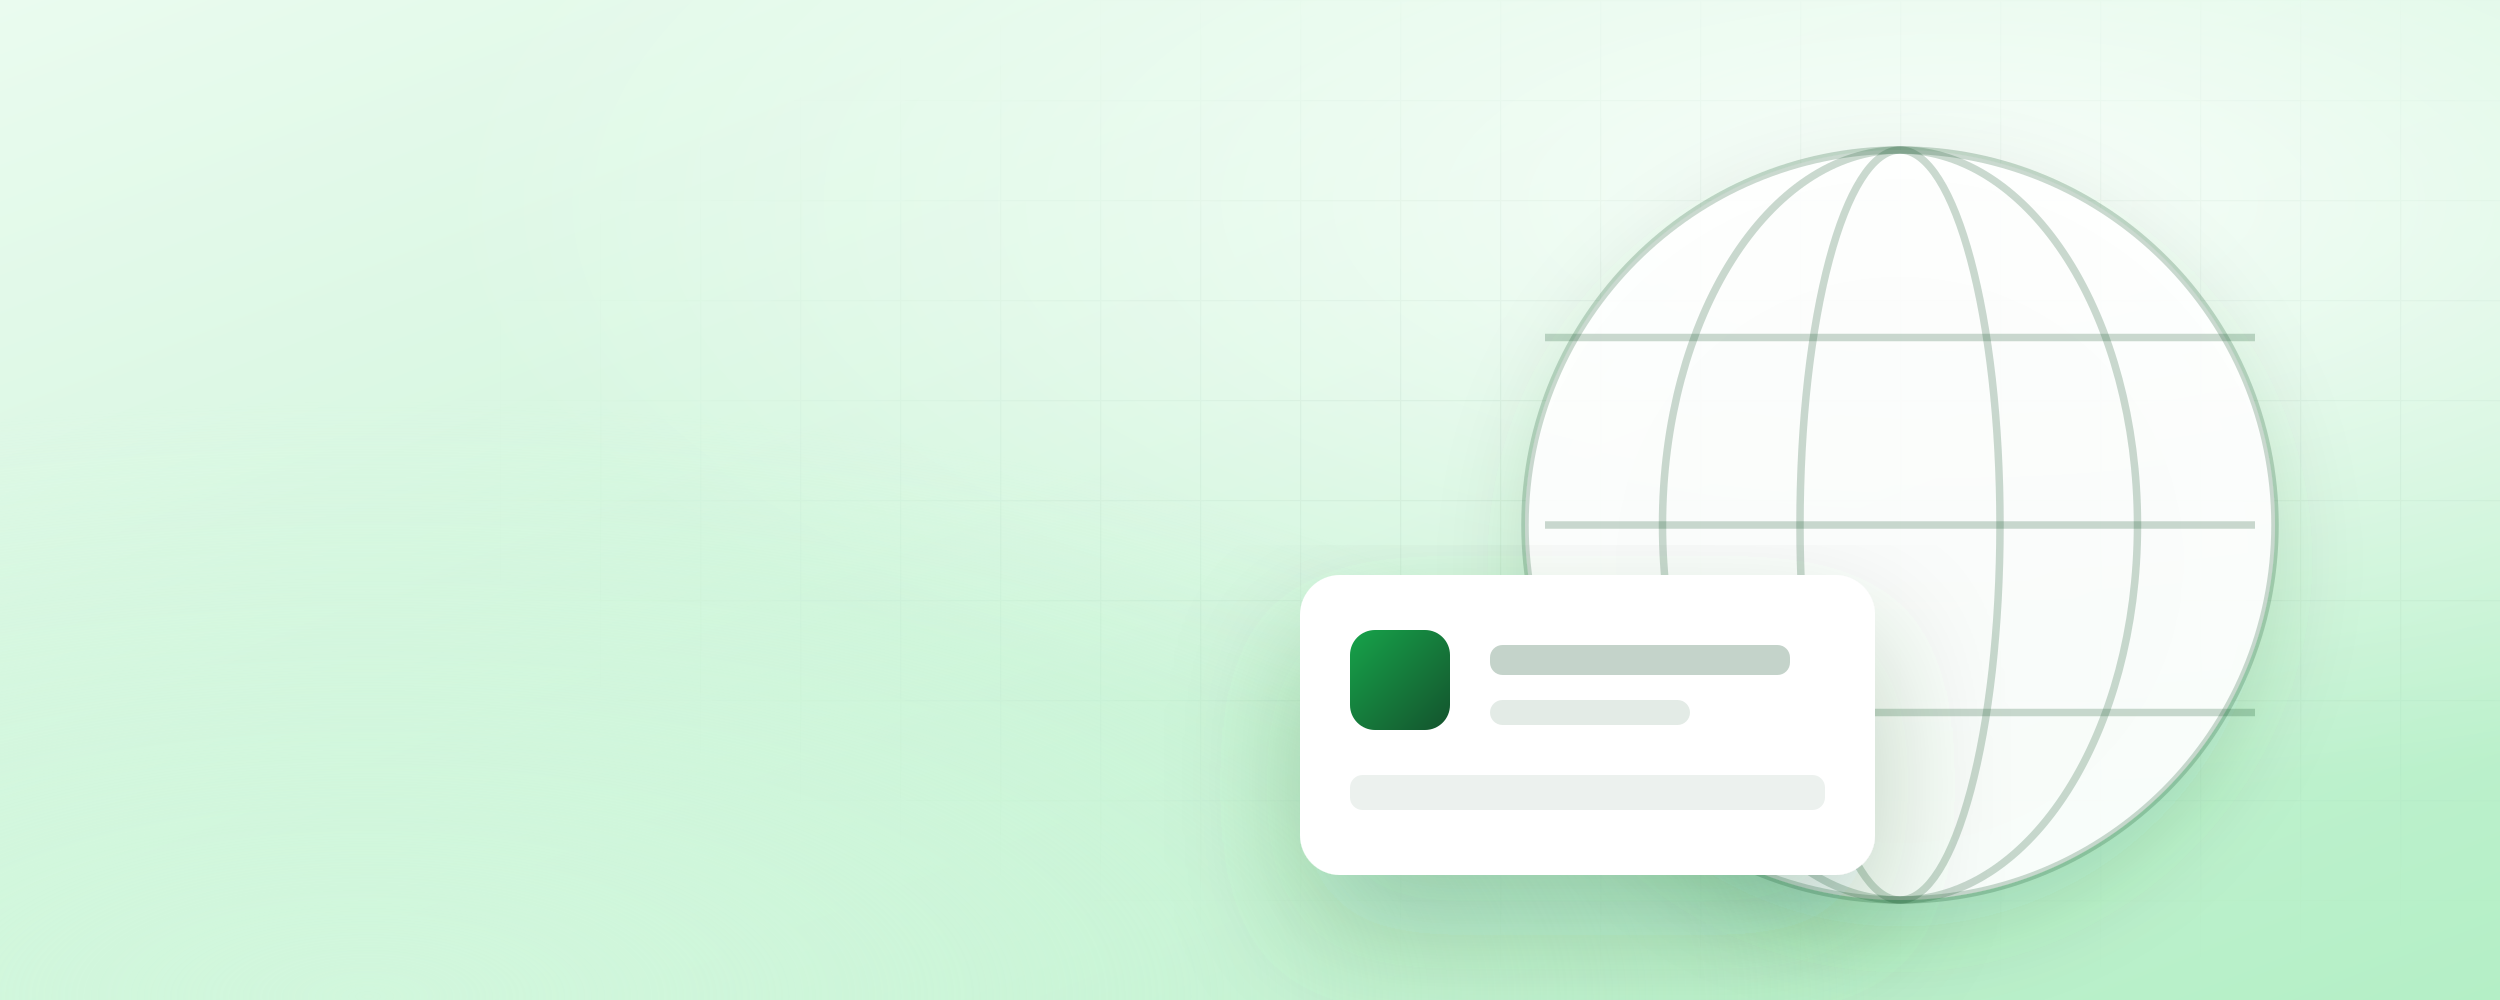
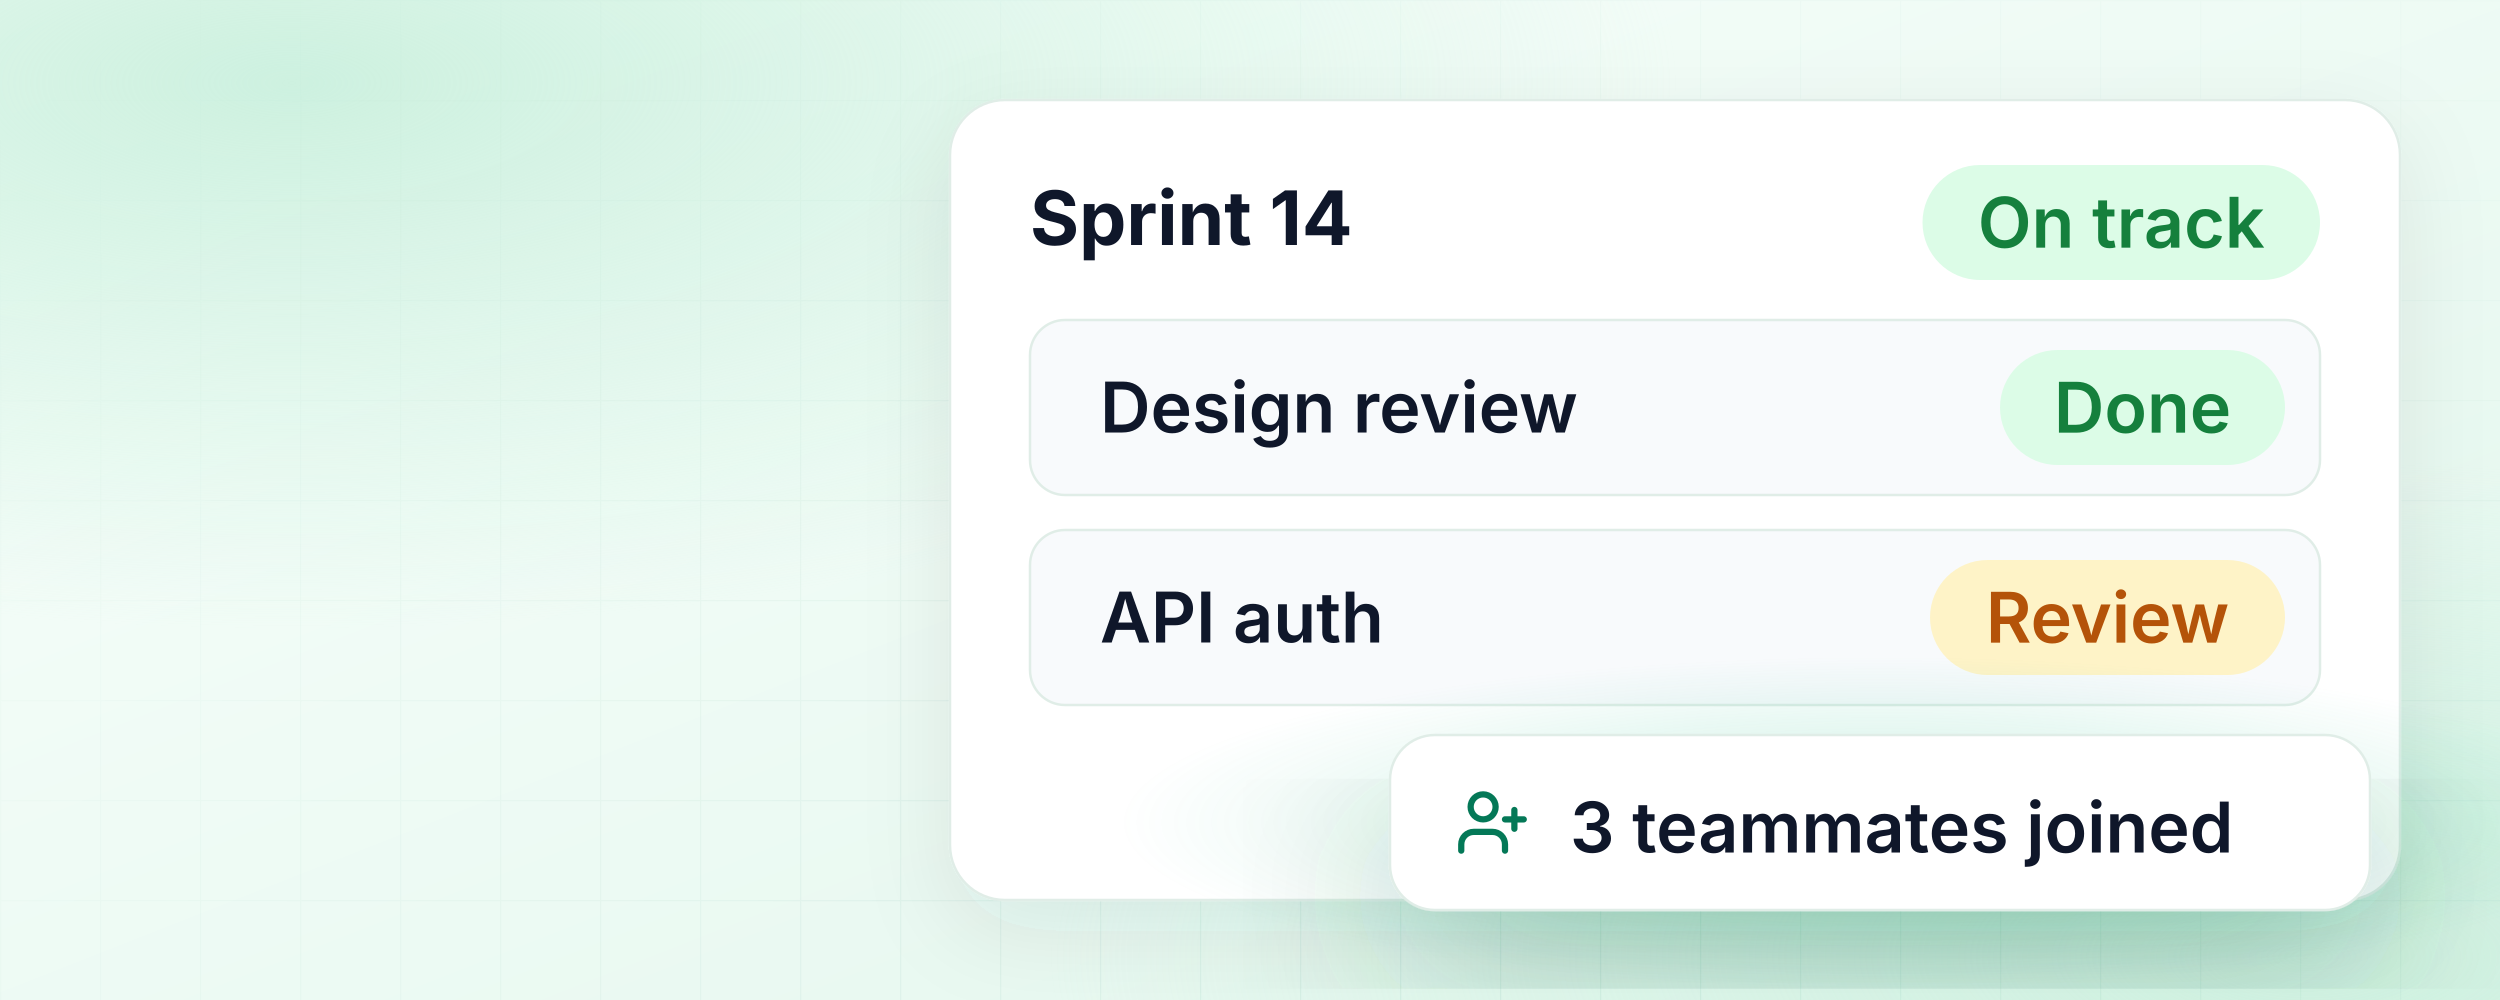
- <svg xmlns="http://www.w3.org/2000/svg" viewBox="0 0 1000 400" width="1000" height="400" role="img">
+ <svg xmlns="http://www.w3.org/2000/svg" xmlns:xlink="http://www.w3.org/1999/xlink" viewBox="0 0 1000 400" width="1000" height="400" role="img">
  <defs>
    <linearGradient id="bg" x1="0" y1="0" x2="1" y2="1">
-       <stop offset="0" stop-color="#EAFBEF" />
-       <stop offset="1" stop-color="#B4EFC6" />
+       <stop offset="0" stop-color="#FAFFFC" />
+       <stop offset="1" stop-color="#E1F6EC" />
    </linearGradient>
-     <radialGradient id="glA" cx=".78" cy=".2" r=".6">
-       <stop offset="0" stop-color="#FFFFFF" stop-opacity=".85" />
-       <stop offset="1" stop-color="#FFFFFF" stop-opacity="0" />
+     <radialGradient id="glowA" cx="0.12" cy="0.08" r="0.55">
+       <stop offset="0" stop-color="#CBF0DE" stop-opacity="0.95" />
+       <stop offset="1" stop-color="#CBF0DE" stop-opacity="0" />
    </radialGradient>
-     <radialGradient id="glB" cx=".15" cy="1" r=".6">
-       <stop offset="0" stop-color="#D2F7DD" stop-opacity=".9" />
-       <stop offset="1" stop-color="#D2F7DD" stop-opacity="0" />
+     <radialGradient id="glowB" cx="0.92" cy="0.96" r="0.5">
+       <stop offset="0" stop-color="#CBF0DE" stop-opacity="0.85" />
+       <stop offset="1" stop-color="#CBF0DE" stop-opacity="0" />
    </radialGradient>
+     <linearGradient id="gAcc" x1="0" y1="0" x2="1" y2="1">
+       <stop offset="0" stop-color="#047857" />
+       <stop offset="1" stop-color="#0F766E" />
+     </linearGradient>
+     <linearGradient id="gStroke" x1="0" y1="0" x2="1" y2="0">
+       <stop offset="0" stop-color="#6EE7B7" />
+       <stop offset="1" stop-color="#5EEAD4" />
+     </linearGradient>
    <pattern id="grid" width="40" height="40" patternUnits="userSpaceOnUse">
-       <path d="M40 0H0V40" fill="none" stroke="#14532D" stroke-opacity=".07" stroke-width="1" />
+       <path d="M40 0H0V40" fill="none" stroke="#047857" stroke-opacity="0.07" stroke-width="1" />
    </pattern>
-     <radialGradient id="gm" cx=".72" cy=".45" r=".55">
-       <stop offset="0" stop-color="#fff" />
-       <stop offset="1" stop-color="#000" />
+     <radialGradient id="fade" cx="0.5" cy="0.45" r="0.65">
+       <stop offset="0" stop-color="#fff" stop-opacity="1" />
+       <stop offset="1" stop-color="#fff" stop-opacity="0" />
    </radialGradient>
-     <mask id="fade">
-       <rect width="1000" height="400" fill="url(#gm)" />
+     <mask id="gridMask">
+       <rect width="1200" height="800" fill="url(#fade)" />
    </mask>
-     <filter id="e1" x="-20%" y="-20%" width="140%" height="160%">
-       <feDropShadow dx="0" dy="2" stdDeviation="2" flood-color="#14532D" flood-opacity=".10" />
-       <feDropShadow dx="0" dy="14" stdDeviation="18" flood-color="#14532D" flood-opacity=".16" />
+     <filter id="e1" x="-10%" y="-10%" width="120%" height="140%">
+       <feDropShadow dx="0" dy="1" stdDeviation="1.2" flood-color="#0F172A" flood-opacity="0.07" />
+       <feDropShadow dx="0" dy="12" stdDeviation="18" flood-color="#064E3B" flood-opacity="0.08" />
    </filter>
-     <filter id="e2" x="-30%" y="-30%" width="160%" height="180%">
-       <feDropShadow dx="0" dy="3" stdDeviation="3" flood-color="#14532D" flood-opacity=".12" />
-       <feDropShadow dx="0" dy="24" stdDeviation="26" flood-color="#14532D" flood-opacity=".24" />
+     <filter id="e2" x="-15%" y="-15%" width="130%" height="160%">
+       <feDropShadow dx="0" dy="2" stdDeviation="3" flood-color="#0F172A" flood-opacity="0.10" />
+       <feDropShadow dx="0" dy="28" stdDeviation="34" flood-color="#064E3B" flood-opacity="0.20" />
    </filter>
-     <linearGradient id="acc" x1="0" y1="0" x2="1" y2="1">
-       <stop offset="0" stop-color="#16A34A" />
-       <stop offset="1" stop-color="#14532D" />
-     </linearGradient>
+     <radialGradient id="spot" cx="0.5" cy="0.5" r="0.5">
+       <stop offset="0" stop-color="#10B981" stop-opacity="0.24" />
+       <stop offset="1" stop-color="#10B981" stop-opacity="0" />
+     </radialGradient>
+     <path id="g700_S" d="M681 -22Q412 -22 251.5 101.5Q91 225 85 462H382Q390 349 472.5 292.5Q555 236 678 236Q800 236 874.5 288.5Q949 341 949 426Q949 503 881.5 544.0Q814 585 692 615L528 656Q339 702 232.0 800.5Q125 899 125 1061Q125 1196 197.5 1297.0Q270 1398 396.5 1454.0Q523 1510 685 1510Q850 1510 973.0 1453.5Q1096 1397 1165.0 1296.5Q1234 1196 1236 1065H941Q933 1155 864.5 1204.0Q796 1253 682 1253Q565 1253 501.5 1204.5Q438 1156 438 1081Q438 998 509.5 957.0Q581 916 676 893L811 860Q936 831 1037.0 776.5Q1138 722 1197.0 635.5Q1256 549 1256 424Q1256 221 1104.5 99.5Q953 -22 681 -22Z" />
+     <path id="g700_p" d="M128 -418V1118H423V930H437Q457 974 495.5 1021.0Q534 1068 597.5 1100.0Q661 1132 756 1132Q880 1132 983.0 1068.0Q1086 1004 1147.5 876.0Q1209 748 1209 557Q1209 371 1149.0 242.5Q1089 114 986.0 47.5Q883 -19 754 -19Q663 -19 600.0 12.0Q537 43 497.5 88.5Q458 134 437 179H428V-418ZM662 222Q779 222 840.5 316.0Q902 410 902 558Q902 705 841.0 798.5Q780 892 662 892Q546 892 483.5 801.0Q421 710 421 558Q421 406 484.0 314.0Q547 222 662 222Z" />
+     <path id="g700_r" d="M128 0V1118H418V923H430Q461 1026 533.5 1079.5Q606 1133 700 1133Q751 1133 797 1123V855Q777 861 738.5 865.5Q700 870 667 870Q563 870 495.5 805.0Q428 740 428 636V0Z" />
+     <path id="g700_i" d="M128 0V1118H428V0ZM278 1264Q210 1264 162.0 1309.0Q114 1354 114 1418Q114 1482 162.0 1527.0Q210 1572 278 1572Q346 1572 394.5 1527.0Q443 1482 443 1418Q443 1354 394.5 1309.0Q346 1264 278 1264Z" />
+     <path id="g700_n" d="M428 647V0H128V1118H411L415 887Q462 1004 548.0 1068.0Q634 1132 763 1132Q937 1132 1042.0 1020.0Q1147 908 1147 711V0H847V659Q847 763 793.5 822.0Q740 881 645 881Q549 881 488.5 819.5Q428 758 428 647Z" />
+     <path id="g700_t" d="M683 1118V889H474V327Q474 223 576 223Q593 223 623.5 227.5Q654 232 671 236L714 11Q664 -4 614.5 -10.0Q565 -16 520 -16Q352 -16 263.0 65.5Q174 147 174 301V889H20V1118H174V1384H474V1118Z" />
+     <path id="g700_one" d="M749 1490V0H444V1221H434L93 980V1259L422 1490Z" />
+     <path id="g700_four" d="M101 265V506L724 1490H1107V511H1293V265H1107V0H814V265ZM820 511V1154H808L409 523V511Z" />
+     <path id="g600_O" d="M788 -20Q592 -20 437.5 71.0Q283 162 193.0 333.0Q103 504 103 744Q103 985 193.0 1156.5Q283 1328 437.5 1419.0Q592 1510 788 1510Q983 1510 1137.5 1419.0Q1292 1328 1381.5 1156.5Q1471 985 1471 744Q1471 503 1381.5 332.5Q1292 162 1137.5 71.0Q983 -20 788 -20ZM788 219Q970 219 1086.0 354.0Q1202 489 1202 744Q1202 1000 1086.0 1135.5Q970 1271 788 1271Q605 1271 488.0 1135.5Q371 1000 371 744Q371 490 488.0 354.5Q605 219 788 219Z" />
+     <path id="g600_n" d="M398 655V0H138V1118H384L387 895Q487 1132 733 1132Q906 1132 1010.5 1022.0Q1115 912 1115 711V0H855V671Q855 783 797.0 847.0Q739 911 637 911Q533 911 465.5 844.0Q398 777 398 655Z" />
+     <path id="g600_t" d="M655 1118V914H439V315Q439 254 464.5 225.5Q490 197 550 197Q568 197 597.0 201.5Q626 206 645 210L686 9Q643 -4 598.0 -9.5Q553 -15 512 -15Q351 -15 265.0 65.0Q179 145 179 293V914H20V1118H179V1384H439V1118Z" />
+     <path id="g600_r" d="M138 0V1118H390V931H402Q432 1028 507.0 1080.5Q582 1133 678 1133Q728 1133 773 1126V887Q757 891 721.0 895.5Q685 900 650 900Q541 900 469.5 832.5Q398 765 398 658V0Z" />
+     <path id="g600_a" d="M450 -23Q344 -23 259.0 15.5Q174 54 125.0 129.0Q76 204 76 314Q76 440 137.5 509.5Q199 579 296.5 610.5Q394 642 502 653Q648 669 713.0 682.5Q778 696 778 754V759Q778 841 728.0 886.5Q678 932 583 932Q485 932 427.0 889.0Q369 846 349 791L108 840Q157 988 285.5 1060.0Q414 1132 582 1132Q661 1132 741.5 1113.5Q822 1095 889.0 1051.5Q956 1008 997.0 933.5Q1038 859 1038 747V0H789V154H779Q742 82 661.0 29.5Q580 -23 450 -23ZM517 170Q637 170 708.5 239.0Q780 308 780 401V533Q762 519 716.0 508.5Q670 498 618.5 490.5Q567 483 533 478Q445 466 386.5 430.0Q328 394 328 317Q328 245 381.0 207.5Q434 170 517 170Z" />
+     <path id="g600_c" d="M623 -23Q460 -23 340.0 49.5Q220 122 154.5 251.5Q89 381 89 553Q89 727 154.5 857.5Q220 988 340.0 1060.0Q460 1132 623 1132Q810 1132 939.5 1038.5Q1069 945 1105 781L862 730Q841 817 780.0 869.0Q719 921 625 921Q489 921 421.5 816.0Q354 711 354 554Q354 451 384.0 368.0Q414 285 474.0 236.5Q534 188 625 188Q721 188 782.5 242.5Q844 297 865 387L1108 336Q1072 169 942.0 73.0Q812 -23 623 -23Z" />
+     <path id="g600_k" d="M138 0V1490H398V667H417L820 1118H1125L692 635L1151 0H839L494 479L398 376V0Z" />
+     <path id="g600_D" d="M654 0H150V1490H664Q886 1490 1045.5 1400.5Q1205 1311 1290.0 1144.5Q1375 978 1375 747Q1375 514 1289.5 346.5Q1204 179 1042.5 89.5Q881 0 654 0ZM417 231H641Q1112 231 1112 747Q1112 1259 648 1259H417Z" />
+     <path id="g600_e" d="M632 -23Q463 -23 341.5 48.0Q220 119 154.5 248.0Q89 377 89 552Q89 724 153.5 854.5Q218 985 336.5 1058.5Q455 1132 615 1132Q751 1132 867.5 1072.5Q984 1013 1055.0 888.5Q1126 764 1126 568V486H348Q353 337 431.5 259.0Q510 181 635 181Q721 181 782.5 218.0Q844 255 870 326L1109 277Q1069 142 943.5 59.5Q818 -23 632 -23ZM349 663H873Q861 783 796.5 855.5Q732 928 616 928Q497 928 427.5 851.5Q358 775 349 663Z" />
+     <path id="g600_s" d="M561 -23Q368 -23 242.5 59.5Q117 142 88 294L331 340Q375 176 566 176Q662 176 718.5 214.5Q775 253 775 310Q775 405 624 438L433 479Q119 547 119 792Q119 896 176.0 972.0Q233 1048 334.5 1090.0Q436 1132 570 1132Q760 1132 870.5 1053.0Q981 974 1015 844L783 798Q763 856 713.0 897.0Q663 938 573 938Q491 938 435.0 901.5Q379 865 379 808Q379 759 415.5 727.5Q452 696 538 677L728 637Q1041 570 1041 335Q1041 229 980.0 148.5Q919 68 810.5 22.5Q702 -23 561 -23Z" />
+     <path id="g600_i" d="M138 0V1118H398V0ZM268 1276Q206 1276 161.5 1317.5Q117 1359 117 1419Q117 1478 161.5 1519.5Q206 1561 268 1561Q331 1561 375.5 1519.5Q420 1478 420 1419Q420 1359 375.5 1317.5Q331 1276 268 1276Z" />
+     <path id="g600_g" d="M620 -442Q418 -442 296.0 -368.0Q174 -294 132 -183L352 -104Q378 -152 437.5 -198.0Q497 -244 619 -244Q740 -244 813.0 -187.5Q886 -131 886 -11V200H864Q844 160 807.0 117.0Q770 74 708.0 45.5Q646 17 549 17Q421 17 316.5 77.5Q212 138 150.5 259.0Q89 380 89 562Q89 745 150.5 872.5Q212 1000 317.0 1066.0Q422 1132 551 1132Q650 1132 714.0 1099.0Q778 1066 816.0 1019.5Q854 973 874 933H888V1118H1143V-3Q1143 -153 1075.0 -250.0Q1007 -347 889.0 -394.5Q771 -442 620 -442ZM622 222Q749 222 818.0 313.0Q887 404 887 564Q887 723 819.0 820.5Q751 918 622 918Q490 918 422.5 817.0Q355 716 355 564Q355 409 423.0 315.5Q491 222 622 222Z" />
+     <path id="g600_v" d="M455 0 39 1118H317L521 510Q546 436 565.5 361.0Q585 286 604 210Q622 286 641.0 361.0Q660 436 685 510L888 1118H1164L746 0Z" />
+     <path id="g600_w" d="M377 0 44 1118H318L428 680Q449 588 474.5 480.5Q500 373 524 246Q548 370 574.0 477.5Q600 585 624 680L737 1118H985L1095 680Q1117 587 1143.0 479.5Q1169 372 1194 246Q1217 371 1241.5 478.5Q1266 586 1289 680L1399 1118H1675L1341 0H1078L947 456Q924 536 902.0 630.5Q880 725 859 819Q838 725 815.5 630.0Q793 535 771 456L640 0Z" />
+     <path id="g600_o" d="M623 -23Q460 -23 340.0 49.5Q220 122 154.5 251.5Q89 381 89 553Q89 727 154.5 857.5Q220 988 340.0 1060.0Q460 1132 623 1132Q786 1132 906.0 1060.0Q1026 988 1092.0 857.5Q1158 727 1158 553Q1158 381 1092.0 251.5Q1026 122 906.0 49.5Q786 -23 623 -23ZM623 188Q714 188 774.0 237.0Q834 286 864.0 369.0Q894 452 894 554Q894 657 864.0 740.0Q834 823 774.0 872.0Q714 921 623 921Q533 921 473.0 872.0Q413 823 383.5 740.0Q354 657 354 554Q354 452 383.5 369.0Q413 286 473.0 237.0Q533 188 623 188Z" />
+     <path id="g600_A" d="M50 0 570 1490H909L1441 0H1148L1021 369H464L342 0ZM535 584H948L883 774Q850 877 814.5 1002.0Q779 1127 737 1282Q697 1126 663.0 999.5Q629 873 598 774Z" />
+     <path id="g600_P" d="M150 0V1490H707Q878 1490 995.0 1426.0Q1112 1362 1172.0 1250.5Q1232 1139 1232 997Q1232 854 1171.5 742.5Q1111 631 993.0 567.5Q875 504 703 504H417V0ZM417 724H668Q819 724 889.0 801.0Q959 878 959 997Q959 1116 889.0 1191.0Q819 1266 666 1266H417Z" />
+     <path id="g600_I" d="M417 1490V0H150V1490Z" />
+     <path id="g600_u" d="M521 -14Q348 -14 243.0 96.0Q138 206 138 407V1118H398V447Q398 335 456.5 271.0Q515 207 617 207Q721 207 788.0 274.0Q855 341 855 463V1118H1116V0H869L867 224Q767 -14 521 -14Z" />
+     <path id="g600_h" d="M398 655V0H138V1490H394V911Q496 1132 733 1132Q906 1132 1011.0 1022.0Q1116 912 1116 711V0H855V671Q855 783 797.0 847.0Q739 911 637 911Q533 911 465.5 844.0Q398 777 398 655Z" />
+     <path id="g600_R" d="M150 0V1490H707Q964 1490 1098.0 1358.0Q1232 1226 1232 1013Q1232 862 1164.0 753.0Q1096 644 964 592L1287 0H988L695 547H417V0ZM417 768H668Q819 768 889.0 831.5Q959 895 959 1013Q959 1133 889.0 1199.5Q819 1266 666 1266H417Z" />
+     <path id="g600_three" d="M651 -20Q494 -20 372.5 33.5Q251 87 181.0 183.0Q111 279 107 404H376Q382 312 460.0 258.0Q538 204 651 204Q771 204 848.0 266.0Q925 328 925 427Q925 529 845.5 593.5Q766 658 624 658H492V864H624Q740 864 813.0 924.0Q886 984 886 1082Q886 1177 822.5 1234.5Q759 1292 654 1292Q551 1292 474.5 1238.0Q398 1184 395 1089H138Q140 1213 209.5 1308.0Q279 1403 395.5 1456.5Q512 1510 656 1510Q805 1510 915.0 1454.0Q1025 1398 1085.5 1304.5Q1146 1211 1146 1098Q1146 972 1072.0 887.0Q998 802 877 775V763Q1033 741 1116.5 647.0Q1200 553 1200 413Q1200 288 1129.0 190.0Q1058 92 934.0 36.0Q810 -20 651 -20Z" />
+     <path id="g600_m" d="M138 0V1118H382L390 905Q434 1024 520.5 1080.0Q607 1136 707 1136Q921 1136 994 893Q1039 1014 1136.0 1075.0Q1233 1136 1351 1136Q1502 1136 1604.0 1038.0Q1706 940 1706 754V0H1446V714Q1446 818 1389.0 866.0Q1332 914 1252 914Q1157 914 1103.0 855.0Q1049 796 1049 702V0H795V726Q795 811 742.0 862.5Q689 914 606 914Q520 914 459.0 855.5Q398 797 398 685V0Z" />
+     <path id="g600_j" d="M137 1118H398V-65Q398 -247 296.0 -332.5Q194 -418 11 -418H-42V-205H-4Q72 -205 104.5 -169.0Q137 -133 137 -62ZM267 1276Q205 1276 160.5 1317.5Q116 1359 116 1419Q116 1478 160.5 1519.5Q205 1561 267 1561Q330 1561 374.5 1519.5Q419 1478 419 1419Q419 1359 374.5 1317.5Q330 1276 267 1276Z" />
+     <path id="g600_d" d="M550 -20Q418 -20 313.5 47.5Q209 115 149.0 244.0Q89 373 89 557Q89 743 150.0 871.5Q211 1000 315.5 1066.0Q420 1132 549 1132Q649 1132 712.5 1098.5Q776 1065 813.0 1018.5Q850 972 870 933H881V1490H1141V0H886V177H870Q849 137 811.0 91.0Q773 45 709.5 12.5Q646 -20 550 -20ZM621 194Q748 194 817.0 294.5Q886 395 886 558Q886 721 817.5 819.5Q749 918 621 918Q489 918 422.0 816.0Q355 714 355 558Q355 401 422.5 297.5Q490 194 621 194Z" />
  </defs>
+   <style>
+ .pulse{transform-box:fill-box;transform-origin:center;animation:pulse 2.4s cubic-bezier(.2,.7,.3,1) infinite}
+ @keyframes pulse{0%{transform:scale(1);opacity:.30}75%{transform:scale(2.1);opacity:0}100%{transform:scale(2.1);opacity:0}}
+ .caret{animation:blink 1.1s steps(1) infinite}
+ @keyframes blink{0%,55%{opacity:1}56%,100%{opacity:0}}
+ .press{transform-box:fill-box;transform-origin:0 0;animation:press 3.2s ease-in-out infinite}
+ @keyframes press{0%,58%,100%{transform:translate(0,0) scale(1)}66%{transform:translate(1.5px,2px) scale(.9)}74%{transform:translate(0,0) scale(1)}}
+ .ripple{transform-box:fill-box;transform-origin:center;opacity:0;animation:ripple 3.2s ease-out infinite}
+ @keyframes ripple{0%,62%{opacity:0;transform:scale(.4)}68%{opacity:.5}100%{opacity:0;transform:scale(2.4)}}
+ .sweep{animation:sweep 4.8s cubic-bezier(.45,0,.2,1) infinite}
+ @keyframes sweep{0%{transform:translateY(-470px);opacity:0}8%{opacity:1}72%{transform:translateY(0);opacity:1}100%{transform:translateY(0);opacity:1}}
+ .ring{transform-box:fill-box;transform-origin:50% 12%;animation:ring 4s ease-in-out infinite}
+ @keyframes ring{0%,70%,100%{transform:rotate(0)}74%{transform:rotate(14deg)}78%{transform:rotate(-12deg)}82%{transform:rotate(8deg)}86%{transform:rotate(-4deg)}90%{transform:rotate(0)}}
+ .glow{animation:glow 2.6s ease-in-out infinite}
+ @keyframes glow{0%,100%{opacity:1}50%{opacity:.45}}
+ .float{animation:float 6s ease-in-out infinite}
+ @keyframes float{0%,100%{transform:translateY(0)}50%{transform:translateY(-6px)}}
+ @media (prefers-reduced-motion: reduce){*{animation:none!important}}
+ </style>
  <rect width="1000" height="400" fill="url(#bg)" />
-   <rect width="1000" height="400" fill="url(#glA)" />
-   <rect width="1000" height="400" fill="url(#glB)" />
-   <rect width="1000" height="400" fill="url(#grid)" mask="url(#fade)" />
-   <g filter="url(#e1)">
-     <circle cx="760" cy="210" r="150" fill="#fff" fill-opacity=".9" />
+   <rect width="1000" height="400" fill="url(#glowA)" />
+   <rect width="1000" height="400" fill="url(#glowB)" />
+   <rect width="1000" height="400" fill="url(#grid)" mask="url(#gridMask)" />
+   <rect x="380" y="40" width="580" height="320" rx="22" fill="#fff" stroke="#E0EDE7" stroke-width="1" filter="url(#e1)" />
+   <g>
+     <use href="#g700_S" xlink:href="#g700_S" transform="translate(412.00 98.00) scale(0.01465 -0.01465)" fill="#0F172A" />
+     <use href="#g700_p" xlink:href="#g700_p" transform="translate(431.64 98.00) scale(0.01465 -0.01465)" fill="#0F172A" />
+     <use href="#g700_r" xlink:href="#g700_r" transform="translate(450.55 98.00) scale(0.01465 -0.01465)" fill="#0F172A" />
+     <use href="#g700_i" xlink:href="#g700_i" transform="translate(462.90 98.00) scale(0.01465 -0.01465)" fill="#0F172A" />
+     <use href="#g700_n" xlink:href="#g700_n" transform="translate(471.03 98.00) scale(0.01465 -0.01465)" fill="#0F172A" />
+     <use href="#g700_t" xlink:href="#g700_t" transform="translate(489.71 98.00) scale(0.01465 -0.01465)" fill="#0F172A" />
+     <use href="#g700_one" xlink:href="#g700_one" transform="translate(507.80 98.00) scale(0.01465 -0.01465)" fill="#0F172A" />
+     <use href="#g700_four" xlink:href="#g700_four" transform="translate(520.74 98.00) scale(0.01465 -0.01465)" fill="#0F172A" />
  </g>
-   <g fill="none" stroke="#14532D" stroke-opacity=".22" stroke-width="3">
-     <circle cx="760" cy="210" r="150" />
-     <ellipse cx="760" cy="210" rx="40" ry="150" />
-     <ellipse cx="760" cy="210" rx="95" ry="150" />
-     <path d="M618 135 H902" />
-     <path d="M618 210 H902" />
-     <path d="M618 285 H902" />
+   <rect x="769" y="66" width="159" height="46" rx="23.0" fill="#DCFCE7" />
+   <g>
+     <use href="#g600_O" xlink:href="#g600_O" transform="translate(791.11 99.08) scale(0.01367 -0.01367)" fill="#15803D" />
+     <use href="#g600_n" xlink:href="#g600_n" transform="translate(812.63 99.08) scale(0.01367 -0.01367)" fill="#15803D" />
+     <use href="#g600_t" xlink:href="#g600_t" transform="translate(836.82 99.08) scale(0.01367 -0.01367)" fill="#15803D" />
+     <use href="#g600_r" xlink:href="#g600_r" transform="translate(846.70 99.08) scale(0.01367 -0.01367)" fill="#15803D" />
+     <use href="#g600_a" xlink:href="#g600_a" transform="translate(857.56 99.08) scale(0.01367 -0.01367)" fill="#15803D" />
+     <use href="#g600_c" xlink:href="#g600_c" transform="translate(873.64 99.08) scale(0.01367 -0.01367)" fill="#15803D" />
+     <use href="#g600_k" xlink:href="#g600_k" transform="translate(889.95 99.08) scale(0.01367 -0.01367)" fill="#15803D" />
  </g>
-   <g filter="url(#e2)">
-     <rect x="520" y="230" width="230" height="120" rx="16" fill="#fff" fill-opacity="1" />
+   <rect x="412" y="128" width="516" height="70" rx="14" fill="#F8FAFC" stroke="#E0EDE7" stroke-width="1" />
+   <g>
+     <use href="#g600_D" xlink:href="#g600_D" transform="translate(440.00 173.00) scale(0.01367 -0.01367)" fill="#0F172A" />
+     <use href="#g600_e" xlink:href="#g600_e" transform="translate(460.22 173.00) scale(0.01367 -0.01367)" fill="#0F172A" />
+     <use href="#g600_s" xlink:href="#g600_s" transform="translate(476.78 173.00) scale(0.01367 -0.01367)" fill="#0F172A" />
+     <use href="#g600_i" xlink:href="#g600_i" transform="translate(492.16 173.00) scale(0.01367 -0.01367)" fill="#0F172A" />
+     <use href="#g600_g" xlink:href="#g600_g" transform="translate(499.49 173.00) scale(0.01367 -0.01367)" fill="#0F172A" />
+     <use href="#g600_n" xlink:href="#g600_n" transform="translate(517.00 173.00) scale(0.01367 -0.01367)" fill="#0F172A" />
+     <use href="#g600_r" xlink:href="#g600_r" transform="translate(541.19 173.00) scale(0.01367 -0.01367)" fill="#0F172A" />
+     <use href="#g600_e" xlink:href="#g600_e" transform="translate(551.69 173.00) scale(0.01367 -0.01367)" fill="#0F172A" />
+     <use href="#g600_v" xlink:href="#g600_v" transform="translate(567.72 173.00) scale(0.01367 -0.01367)" fill="#0F172A" />
+     <use href="#g600_i" xlink:href="#g600_i" transform="translate(584.16 173.00) scale(0.01367 -0.01367)" fill="#0F172A" />
+     <use href="#g600_e" xlink:href="#g600_e" transform="translate(591.48 173.00) scale(0.01367 -0.01367)" fill="#0F172A" />
+     <use href="#g600_w" xlink:href="#g600_w" transform="translate(607.62 173.00) scale(0.01367 -0.01367)" fill="#0F172A" />
  </g>
-   <rect x="540" y="252" width="40" height="40" rx="10" fill="url(#acc)" fill-opacity="1" />
-   <rect x="596" y="258" width="120" height="12" rx="5" fill="#14532D" fill-opacity="0.25" />
-   <rect x="596" y="280" width="80" height="10" rx="5" fill="#14532D" fill-opacity="0.12" />
-   <rect x="540" y="310" width="190" height="14" rx="5" fill="#14532D" fill-opacity="0.08" />
+   <rect x="800" y="140" width="114" height="46" rx="23.0" fill="#DCFCE7" />
+   <g>
+     <use href="#g600_D" xlink:href="#g600_D" transform="translate(821.52 173.08) scale(0.01367 -0.01367)" fill="#15803D" />
+     <use href="#g600_o" xlink:href="#g600_o" transform="translate(841.74 173.08) scale(0.01367 -0.01367)" fill="#15803D" />
+     <use href="#g600_n" xlink:href="#g600_n" transform="translate(858.79 173.08) scale(0.01367 -0.01367)" fill="#15803D" />
+     <use href="#g600_e" xlink:href="#g600_e" transform="translate(875.92 173.08) scale(0.01367 -0.01367)" fill="#15803D" />
+   </g>
+   <rect x="412" y="212" width="516" height="70" rx="14" fill="#F8FAFC" stroke="#E0EDE7" stroke-width="1" />
+   <g>
+     <use href="#g600_A" xlink:href="#g600_A" transform="translate(440.00 257.00) scale(0.01367 -0.01367)" fill="#0F172A" />
+     <use href="#g600_P" xlink:href="#g600_P" transform="translate(460.37 257.00) scale(0.01367 -0.01367)" fill="#0F172A" />
+     <use href="#g600_I" xlink:href="#g600_I" transform="translate(478.43 257.00) scale(0.01367 -0.01367)" fill="#0F172A" />
+     <use href="#g600_a" xlink:href="#g600_a" transform="translate(493.24 257.00) scale(0.01367 -0.01367)" fill="#0F172A" />
+     <use href="#g600_u" xlink:href="#g600_u" transform="translate(509.32 257.00) scale(0.01367 -0.01367)" fill="#0F172A" />
+     <use href="#g600_t" xlink:href="#g600_t" transform="translate(526.46 257.00) scale(0.01367 -0.01367)" fill="#0F172A" />
+     <use href="#g600_h" xlink:href="#g600_h" transform="translate(536.40 257.00) scale(0.01367 -0.01367)" fill="#0F172A" />
+   </g>
+   <rect x="772" y="224" width="142" height="46" rx="23.0" fill="#FEF3C7" />
+   <g>
+     <use href="#g600_R" xlink:href="#g600_R" transform="translate(794.33 257.08) scale(0.01367 -0.01367)" fill="#B45309" />
+     <use href="#g600_e" xlink:href="#g600_e" transform="translate(812.24 257.08) scale(0.01367 -0.01367)" fill="#B45309" />
+     <use href="#g600_v" xlink:href="#g600_v" transform="translate(828.28 257.08) scale(0.01367 -0.01367)" fill="#B45309" />
+     <use href="#g600_i" xlink:href="#g600_i" transform="translate(844.71 257.08) scale(0.01367 -0.01367)" fill="#B45309" />
+     <use href="#g600_e" xlink:href="#g600_e" transform="translate(852.04 257.08) scale(0.01367 -0.01367)" fill="#B45309" />
+     <use href="#g600_w" xlink:href="#g600_w" transform="translate(868.17 257.08) scale(0.01367 -0.01367)" fill="#B45309" />
+   </g>
+   <ellipse cx="752.0" cy="329.0" rx="305.76" ry="66.5" fill="url(#spot)" />
+   <rect x="556" y="294" width="392" height="70" rx="18" fill="#fff" stroke="#E0EDE7" stroke-width="1" filter="url(#e2)" />
+   <g transform="translate(582 314) scale(1.25)" fill="none" stroke="#047857" stroke-width="2" stroke-linecap="round" stroke-linejoin="round">
+     <path d="M16 21v-2a4 4 0 0 0-4-4H6a4 4 0 0 0-4 4v2" />
+     <circle cx="9" cy="7" r="4" />
+     <line x1="19" x2="19" y1="8" y2="14" />
+     <line x1="22" x2="16" y1="11" y2="11" />
+   </g>
+   <g>
+     <use href="#g600_three" xlink:href="#g600_three" transform="translate(628.00 341.00) scale(0.01367 -0.01367)" fill="#0F172A" />
+     <use href="#g600_t" xlink:href="#g600_t" transform="translate(652.87 341.00) scale(0.01367 -0.01367)" fill="#0F172A" />
+     <use href="#g600_e" xlink:href="#g600_e" transform="translate(662.48 341.00) scale(0.01367 -0.01367)" fill="#0F172A" />
+     <use href="#g600_a" xlink:href="#g600_a" transform="translate(679.31 341.00) scale(0.01367 -0.01367)" fill="#0F172A" />
+     <use href="#g600_m" xlink:href="#g600_m" transform="translate(695.39 341.00) scale(0.01367 -0.01367)" fill="#0F172A" />
+     <use href="#g600_m" xlink:href="#g600_m" transform="translate(720.60 341.00) scale(0.01367 -0.01367)" fill="#0F172A" />
+     <use href="#g600_a" xlink:href="#g600_a" transform="translate(745.81 341.00) scale(0.01367 -0.01367)" fill="#0F172A" />
+     <use href="#g600_t" xlink:href="#g600_t" transform="translate(761.89 341.00) scale(0.01367 -0.01367)" fill="#0F172A" />
+     <use href="#g600_e" xlink:href="#g600_e" transform="translate(771.50 341.00) scale(0.01367 -0.01367)" fill="#0F172A" />
+     <use href="#g600_s" xlink:href="#g600_s" transform="translate(788.06 341.00) scale(0.01367 -0.01367)" fill="#0F172A" />
+     <use href="#g600_j" xlink:href="#g600_j" transform="translate(810.49 341.00) scale(0.01367 -0.01367)" fill="#0F172A" />
+     <use href="#g600_o" xlink:href="#g600_o" transform="translate(817.82 341.00) scale(0.01367 -0.01367)" fill="#0F172A" />
+     <use href="#g600_i" xlink:href="#g600_i" transform="translate(834.87 341.00) scale(0.01367 -0.01367)" fill="#0F172A" />
+     <use href="#g600_n" xlink:href="#g600_n" transform="translate(842.20 341.00) scale(0.01367 -0.01367)" fill="#0F172A" />
+     <use href="#g600_e" xlink:href="#g600_e" transform="translate(859.33 341.00) scale(0.01367 -0.01367)" fill="#0F172A" />
+     <use href="#g600_d" xlink:href="#g600_d" transform="translate(875.88 341.00) scale(0.01367 -0.01367)" fill="#0F172A" />
+   </g>
</svg>
